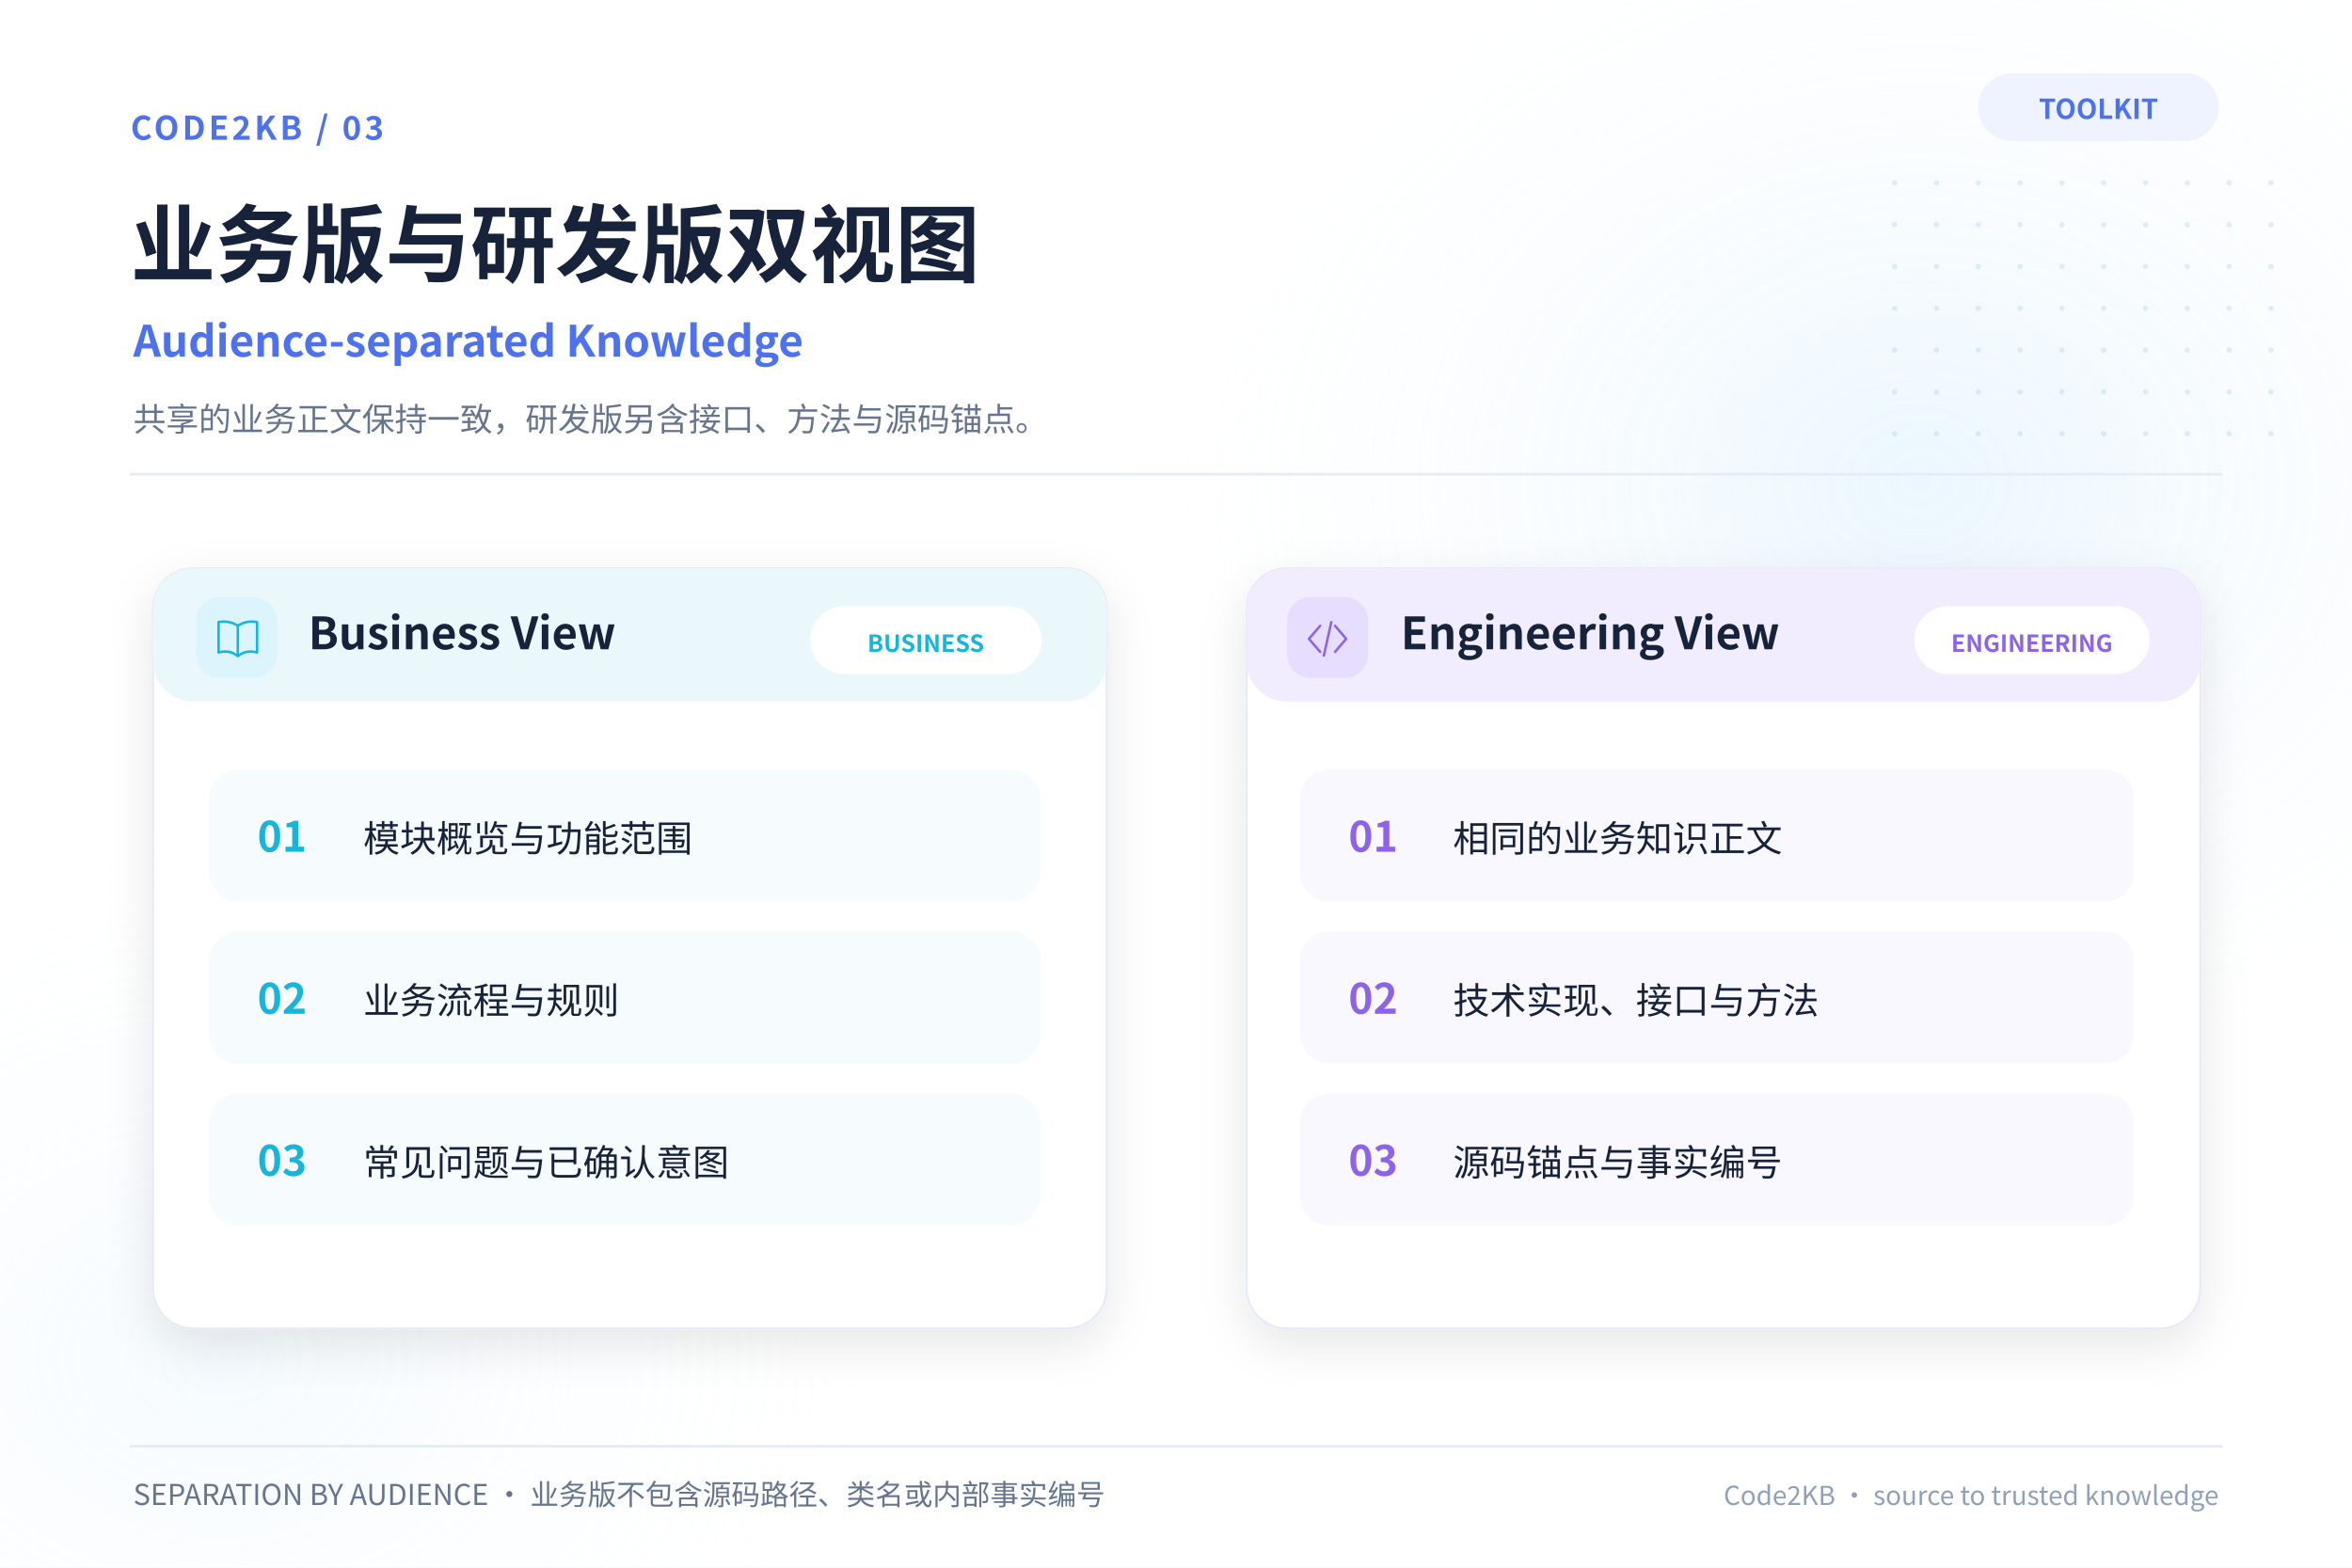
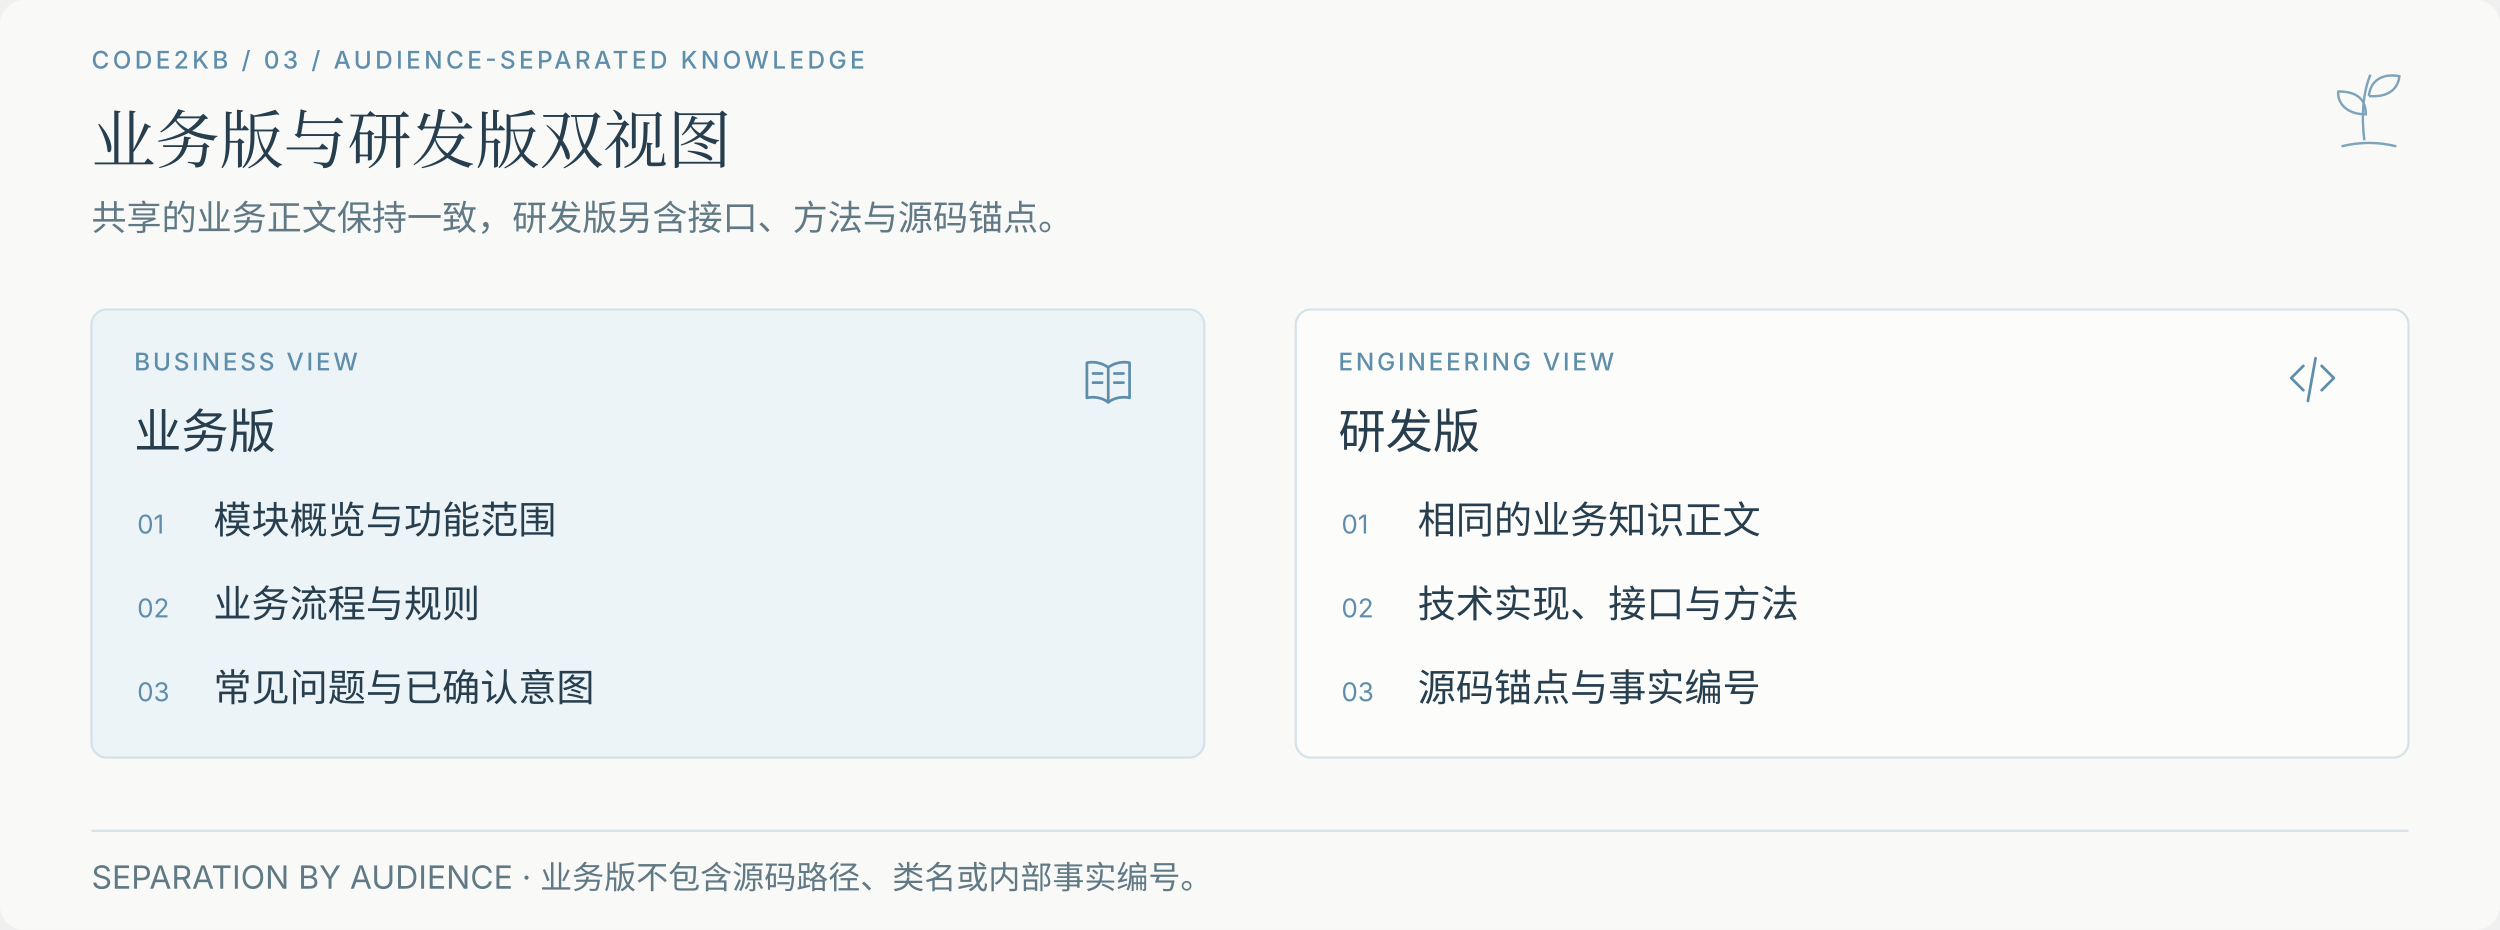
- <svg xmlns="http://www.w3.org/2000/svg" width="1800" height="1200" viewBox="0 0 1800 1200">
-   <defs>
-     <linearGradient id="brand" x1="0" y1="0" x2="1" y2="1">
-       <stop stop-color="#14C9E4" />
-       <stop offset=".48" stop-color="#507EFF" />
-       <stop offset="1" stop-color="#9667F4" />
-     </linearGradient>
-     <linearGradient id="mint" x1="0" y1="0" x2="1" y2="1">
-       <stop stop-color="#DAF9FE" />
-       <stop offset="1" stop-color="#EEE6FF" />
-     </linearGradient>
-     <linearGradient id="flow" x1="0" y1="0" x2="1" y2="0">
-       <stop stop-color="#22C6DC" />
-       <stop offset="1" stop-color="#8F6AF1" />
-     </linearGradient>
-     <linearGradient id="light" x1="0" y1="0" x2="1" y2="1">
-       <stop stop-color="#E8F9FF" />
-       <stop offset="1" stop-color="#F4EEFF" />
-     </linearGradient>
-     <radialGradient id="glow" cx="50%" cy="50%" r="50%">
-       <stop stop-color="#C9E8FE" stop-opacity=".57" />
-       <stop offset="1" stop-color="#FFFFFF" stop-opacity="0" />
-     </radialGradient>
-     <filter id="shadow" x="-20%" y="-30%" width="140%" height="170%">
-       <feGaussianBlur in="SourceAlpha" stdDeviation="18" />
-       <feOffset dy="12" />
-       <feComponentTransfer>
-         <feFuncA type="linear" slope=".095" />
-       </feComponentTransfer>
-       <feMerge>
-         <feMergeNode />
-         <feMergeNode in="SourceGraphic" />
-       </feMerge>
-     </filter>
-   </defs>
-   <rect x="0" y="0" width="1800" height="1200" rx="0" fill="#FFFFFF" stroke="none" stroke-width="1" opacity="1" />
-   <ellipse cx="1470" cy="370" rx="640" ry="520" fill="url(#glow)" opacity="0.65" />
-   <ellipse cx="170" cy="1040" rx="550" ry="430" fill="url(#glow)" opacity="0.33" />
-   <circle cx="1450" cy="140" r="2.1" fill="#9BC1ED" stroke="none" stroke-width="1" opacity="0.28" />
-   <circle cx="1450" cy="172" r="2.1" fill="#9BC1ED" stroke="none" stroke-width="1" opacity="0.28" />
-   <circle cx="1450" cy="204" r="2.1" fill="#9BC1ED" stroke="none" stroke-width="1" opacity="0.28" />
-   <circle cx="1450" cy="236" r="2.1" fill="#9BC1ED" stroke="none" stroke-width="1" opacity="0.28" />
-   <circle cx="1450" cy="268" r="2.1" fill="#9BC1ED" stroke="none" stroke-width="1" opacity="0.28" />
-   <circle cx="1450" cy="300" r="2.1" fill="#9BC1ED" stroke="none" stroke-width="1" opacity="0.28" />
-   <circle cx="1450" cy="332" r="2.1" fill="#9BC1ED" stroke="none" stroke-width="1" opacity="0.28" />
-   <circle cx="1482" cy="140" r="2.1" fill="#9BC1ED" stroke="none" stroke-width="1" opacity="0.28" />
-   <circle cx="1482" cy="172" r="2.1" fill="#9BC1ED" stroke="none" stroke-width="1" opacity="0.28" />
-   <circle cx="1482" cy="204" r="2.1" fill="#9BC1ED" stroke="none" stroke-width="1" opacity="0.28" />
-   <circle cx="1482" cy="236" r="2.1" fill="#9BC1ED" stroke="none" stroke-width="1" opacity="0.28" />
-   <circle cx="1482" cy="268" r="2.1" fill="#9BC1ED" stroke="none" stroke-width="1" opacity="0.28" />
-   <circle cx="1482" cy="300" r="2.1" fill="#9BC1ED" stroke="none" stroke-width="1" opacity="0.28" />
-   <circle cx="1482" cy="332" r="2.1" fill="#9BC1ED" stroke="none" stroke-width="1" opacity="0.28" />
-   <circle cx="1514" cy="140" r="2.1" fill="#9BC1ED" stroke="none" stroke-width="1" opacity="0.28" />
-   <circle cx="1514" cy="172" r="2.1" fill="#9BC1ED" stroke="none" stroke-width="1" opacity="0.28" />
-   <circle cx="1514" cy="204" r="2.1" fill="#9BC1ED" stroke="none" stroke-width="1" opacity="0.28" />
-   <circle cx="1514" cy="236" r="2.1" fill="#9BC1ED" stroke="none" stroke-width="1" opacity="0.28" />
-   <circle cx="1514" cy="268" r="2.1" fill="#9BC1ED" stroke="none" stroke-width="1" opacity="0.28" />
-   <circle cx="1514" cy="300" r="2.1" fill="#9BC1ED" stroke="none" stroke-width="1" opacity="0.28" />
-   <circle cx="1514" cy="332" r="2.1" fill="#9BC1ED" stroke="none" stroke-width="1" opacity="0.28" />
-   <circle cx="1546" cy="140" r="2.1" fill="#9BC1ED" stroke="none" stroke-width="1" opacity="0.28" />
-   <circle cx="1546" cy="172" r="2.1" fill="#9BC1ED" stroke="none" stroke-width="1" opacity="0.28" />
-   <circle cx="1546" cy="204" r="2.1" fill="#9BC1ED" stroke="none" stroke-width="1" opacity="0.28" />
-   <circle cx="1546" cy="236" r="2.1" fill="#9BC1ED" stroke="none" stroke-width="1" opacity="0.28" />
-   <circle cx="1546" cy="268" r="2.1" fill="#9BC1ED" stroke="none" stroke-width="1" opacity="0.28" />
-   <circle cx="1546" cy="300" r="2.1" fill="#9BC1ED" stroke="none" stroke-width="1" opacity="0.28" />
-   <circle cx="1546" cy="332" r="2.1" fill="#9BC1ED" stroke="none" stroke-width="1" opacity="0.28" />
-   <circle cx="1578" cy="140" r="2.1" fill="#9BC1ED" stroke="none" stroke-width="1" opacity="0.28" />
-   <circle cx="1578" cy="172" r="2.1" fill="#9BC1ED" stroke="none" stroke-width="1" opacity="0.28" />
-   <circle cx="1578" cy="204" r="2.1" fill="#9BC1ED" stroke="none" stroke-width="1" opacity="0.28" />
-   <circle cx="1578" cy="236" r="2.1" fill="#9BC1ED" stroke="none" stroke-width="1" opacity="0.28" />
-   <circle cx="1578" cy="268" r="2.1" fill="#9BC1ED" stroke="none" stroke-width="1" opacity="0.28" />
-   <circle cx="1578" cy="300" r="2.1" fill="#9BC1ED" stroke="none" stroke-width="1" opacity="0.28" />
-   <circle cx="1578" cy="332" r="2.1" fill="#9BC1ED" stroke="none" stroke-width="1" opacity="0.28" />
-   <circle cx="1610" cy="140" r="2.1" fill="#9BC1ED" stroke="none" stroke-width="1" opacity="0.28" />
-   <circle cx="1610" cy="172" r="2.1" fill="#9BC1ED" stroke="none" stroke-width="1" opacity="0.28" />
-   <circle cx="1610" cy="204" r="2.1" fill="#9BC1ED" stroke="none" stroke-width="1" opacity="0.28" />
-   <circle cx="1610" cy="236" r="2.1" fill="#9BC1ED" stroke="none" stroke-width="1" opacity="0.28" />
-   <circle cx="1610" cy="268" r="2.1" fill="#9BC1ED" stroke="none" stroke-width="1" opacity="0.28" />
-   <circle cx="1610" cy="300" r="2.1" fill="#9BC1ED" stroke="none" stroke-width="1" opacity="0.28" />
-   <circle cx="1610" cy="332" r="2.1" fill="#9BC1ED" stroke="none" stroke-width="1" opacity="0.28" />
-   <circle cx="1642" cy="140" r="2.1" fill="#9BC1ED" stroke="none" stroke-width="1" opacity="0.28" />
-   <circle cx="1642" cy="172" r="2.1" fill="#9BC1ED" stroke="none" stroke-width="1" opacity="0.28" />
-   <circle cx="1642" cy="204" r="2.1" fill="#9BC1ED" stroke="none" stroke-width="1" opacity="0.28" />
-   <circle cx="1642" cy="236" r="2.1" fill="#9BC1ED" stroke="none" stroke-width="1" opacity="0.28" />
-   <circle cx="1642" cy="268" r="2.1" fill="#9BC1ED" stroke="none" stroke-width="1" opacity="0.28" />
-   <circle cx="1642" cy="300" r="2.1" fill="#9BC1ED" stroke="none" stroke-width="1" opacity="0.28" />
-   <circle cx="1642" cy="332" r="2.1" fill="#9BC1ED" stroke="none" stroke-width="1" opacity="0.28" />
-   <circle cx="1674" cy="140" r="2.1" fill="#9BC1ED" stroke="none" stroke-width="1" opacity="0.28" />
-   <circle cx="1674" cy="172" r="2.1" fill="#9BC1ED" stroke="none" stroke-width="1" opacity="0.28" />
-   <circle cx="1674" cy="204" r="2.1" fill="#9BC1ED" stroke="none" stroke-width="1" opacity="0.28" />
-   <circle cx="1674" cy="236" r="2.1" fill="#9BC1ED" stroke="none" stroke-width="1" opacity="0.28" />
-   <circle cx="1674" cy="268" r="2.1" fill="#9BC1ED" stroke="none" stroke-width="1" opacity="0.28" />
-   <circle cx="1674" cy="300" r="2.1" fill="#9BC1ED" stroke="none" stroke-width="1" opacity="0.28" />
-   <circle cx="1674" cy="332" r="2.1" fill="#9BC1ED" stroke="none" stroke-width="1" opacity="0.28" />
-   <circle cx="1706" cy="140" r="2.1" fill="#9BC1ED" stroke="none" stroke-width="1" opacity="0.28" />
-   <circle cx="1706" cy="172" r="2.1" fill="#9BC1ED" stroke="none" stroke-width="1" opacity="0.28" />
-   <circle cx="1706" cy="204" r="2.1" fill="#9BC1ED" stroke="none" stroke-width="1" opacity="0.28" />
-   <circle cx="1706" cy="236" r="2.1" fill="#9BC1ED" stroke="none" stroke-width="1" opacity="0.28" />
-   <circle cx="1706" cy="268" r="2.1" fill="#9BC1ED" stroke="none" stroke-width="1" opacity="0.28" />
-   <circle cx="1706" cy="300" r="2.1" fill="#9BC1ED" stroke="none" stroke-width="1" opacity="0.28" />
-   <circle cx="1706" cy="332" r="2.1" fill="#9BC1ED" stroke="none" stroke-width="1" opacity="0.28" />
-   <circle cx="1738" cy="140" r="2.1" fill="#9BC1ED" stroke="none" stroke-width="1" opacity="0.28" />
-   <circle cx="1738" cy="172" r="2.1" fill="#9BC1ED" stroke="none" stroke-width="1" opacity="0.28" />
-   <circle cx="1738" cy="204" r="2.1" fill="#9BC1ED" stroke="none" stroke-width="1" opacity="0.28" />
-   <circle cx="1738" cy="236" r="2.1" fill="#9BC1ED" stroke="none" stroke-width="1" opacity="0.28" />
-   <circle cx="1738" cy="268" r="2.1" fill="#9BC1ED" stroke="none" stroke-width="1" opacity="0.28" />
-   <circle cx="1738" cy="300" r="2.1" fill="#9BC1ED" stroke="none" stroke-width="1" opacity="0.28" />
-   <circle cx="1738" cy="332" r="2.1" fill="#9BC1ED" stroke="none" stroke-width="1" opacity="0.28" />
-   <text x="100" y="107" font-family="Noto Sans CJK SC, sans-serif" font-size="25" font-weight="650" fill="#4D71EF" text-anchor="start" letter-spacing="2.4">CODE2KB  /  03</text>
-   <rect x="1514" y="56" width="184" height="52" rx="26" fill="#EEF3FF" stroke="none" stroke-width="1" opacity="1" />
-   <text x="1606.0" y="91" font-family="Noto Sans CJK SC, sans-serif" font-size="21" font-weight="550" fill="#4D71EF" text-anchor="middle" letter-spacing="0">TOOLKIT</text>
-   <text x="100" y="211" font-family="Noto Sans CJK SC, sans-serif" font-size="65" font-weight="720" fill="#17233B" text-anchor="start" letter-spacing="0">业务版与研发版双视图</text>
-   <text x="102" y="273" font-family="Noto Sans CJK SC, sans-serif" font-size="33" font-weight="580" fill="#4D71EF" text-anchor="start" letter-spacing="0">Audience-separated Knowledge</text>
-   <text x="102" y="330" font-family="Noto Sans CJK SC, sans-serif" font-size="25" font-weight="400" fill="#66758E" text-anchor="start" letter-spacing="0">共享的业务正文保持一致，研发版另含接口、方法与源码锚点。</text>
-   <path d="M100 363 L1700 363" fill="none" stroke="#E6ECF7" stroke-width="2" stroke-linecap="round" stroke-linejoin="round" opacity="1" />
-   <rect x="117" y="435" width="730" height="582" rx="31" fill="white" stroke="#E7EBF7" stroke-width="1.8" opacity="1" filter="url(#shadow)" />
-   <rect x="117" y="435" width="730" height="102" rx="31" fill="#EAF8FC" stroke="none" stroke-width="1" opacity="1" />
-   <rect x="150" y="457" width="62" height="62" rx="18" fill="#DCF5FC" stroke="none" stroke-width="1" opacity="1" />
-   <g transform="translate(163 470) scale(0.475)" stroke="#18B5DB" stroke-width="4" fill="none" stroke-linecap="round" stroke-linejoin="round">
-     <path d="M40 19Q27 10 9 13V62Q27 57 40 68Q53 57 71 62V13Q53 10 40 19Z M40 19V68" />
+ <svg xmlns="http://www.w3.org/2000/svg" width="1640" height="610" viewBox="0 0 1640 610" role="img" aria-labelledby="title desc">
+   <rect x="0" y="0" width="1640" height="610" rx="16" fill="#f9faf8" stroke="none" stroke-width="1.5" />
+   <text x="60" y="45" font-family="Inter, -apple-system, BlinkMacSystemFont, Segoe UI, Noto Sans CJK SC, PingFang SC, Microsoft YaHei, sans-serif" font-size="16" font-weight="500" fill="#5e8eab" text-anchor="start" letter-spacing="2.2">CODE2KB  /  03  /  AUDIENCE-SEPARATED KNOWLEDGE</text>
+   <text x="60" y="107" font-family="Noto Serif CJK SC, Songti SC, STSong, Georgia, serif" font-size="42" font-weight="400" fill="#273e4f" text-anchor="start">业务版与研发版双视图</text>
+   <text x="60" y="151" font-family="Inter, -apple-system, BlinkMacSystemFont, Segoe UI, Noto Sans CJK SC, PingFang SC, Microsoft YaHei, sans-serif" font-size="23" font-weight="400" fill="#607985" text-anchor="start">共享的业务正文保持一致，研发版另含接口、方法与源码锚点。</text>
+   <g transform="translate(1530 45)" fill="none" stroke="#5e8eab" stroke-width="1.6" opacity="0.8">
+     <path d="M21 47c-2-16-1-31 4-43M22 30C7 30 3 20 4 15c12 0 18 5 18 15Zm2-12C25 7 34 3 44 5c-1 9-8 14-20 13M6 51c12-3 24-3 36 0" />
  </g>
-   <text x="236" y="497" font-family="Noto Sans CJK SC, sans-serif" font-size="34" font-weight="690" fill="#17233B" text-anchor="start" letter-spacing="0">Business View</text>
-   <rect x="620" y="464" width="177" height="52" rx="26" fill="#FFFFFF" stroke="none" stroke-width="1" opacity="1" />
-   <text x="708.5" y="499" font-family="Noto Sans CJK SC, sans-serif" font-size="18" font-weight="550" fill="#18B5DB" text-anchor="middle" letter-spacing="0">BUSINESS</text>
-   <rect x="160" y="589" width="636" height="101" rx="22" fill="#F6FBFE" stroke="none" stroke-width="1" opacity="1" />
-   <text x="197" y="652" font-family="Noto Sans CJK SC, sans-serif" font-size="32" font-weight="680" fill="#18B5DB" text-anchor="start" letter-spacing="0">01</text>
-   <text x="278" y="652" font-family="Noto Sans CJK SC, sans-serif" font-size="28" font-weight="480" fill="#17233B" text-anchor="start" letter-spacing="0">模块概览与功能范围</text>
-   <rect x="160" y="713" width="636" height="101" rx="22" fill="#F6FBFE" stroke="none" stroke-width="1" opacity="1" />
-   <text x="197" y="776" font-family="Noto Sans CJK SC, sans-serif" font-size="32" font-weight="680" fill="#18B5DB" text-anchor="start" letter-spacing="0">02</text>
-   <text x="278" y="776" font-family="Noto Sans CJK SC, sans-serif" font-size="28" font-weight="480" fill="#17233B" text-anchor="start" letter-spacing="0">业务流程与规则</text>
-   <rect x="160" y="837" width="636" height="101" rx="22" fill="#F6FBFE" stroke="none" stroke-width="1" opacity="1" />
-   <text x="197" y="900" font-family="Noto Sans CJK SC, sans-serif" font-size="32" font-weight="680" fill="#18B5DB" text-anchor="start" letter-spacing="0">03</text>
-   <text x="278" y="900" font-family="Noto Sans CJK SC, sans-serif" font-size="28" font-weight="480" fill="#17233B" text-anchor="start" letter-spacing="0">常见问题与已确认意图</text>
-   <rect x="954" y="435" width="730" height="582" rx="31" fill="white" stroke="#E7EBF7" stroke-width="1.8" opacity="1" filter="url(#shadow)" />
-   <rect x="954" y="435" width="730" height="102" rx="31" fill="#F1EDFF" stroke="none" stroke-width="1" opacity="1" />
-   <rect x="985" y="457" width="62" height="62" rx="18" fill="#E7DEFF" stroke="none" stroke-width="1" opacity="1" />
-   <g transform="translate(997 470) scale(0.475)" stroke="#8D64E9" stroke-width="4" fill="none" stroke-linecap="round" stroke-linejoin="round">
-     <path d="M28 19 L10 40 L28 61 M52 19 L70 40 L52 61 M46 13 L34 67" />
+   <rect x="60" y="203" width="730" height="294" rx="10" fill="#edf4f7" stroke="#d5e2e7" stroke-width="1.5" />
+   <text x="88" y="243" font-family="Inter, -apple-system, BlinkMacSystemFont, Segoe UI, Noto Sans CJK SC, PingFang SC, Microsoft YaHei, sans-serif" font-size="16" font-weight="500" fill="#5e8eab" text-anchor="start" letter-spacing="1.8">BUSINESS VIEW</text>
+   <g transform="translate(710 233) scale(1)" fill="none" stroke="#5e8eab" stroke-width="1.8" stroke-linecap="round" stroke-linejoin="round">
+     <path d="M17 8C10 3 3 5 3 5v23s8-2 14 3c6-5 14-3 14-3V5s-7-2-14 3Zm0 0v23M7 12h6m-6 6h6m8-6h6m-6 6h6" />
  </g>
-   <text x="1072" y="497" font-family="Noto Sans CJK SC, sans-serif" font-size="34" font-weight="690" fill="#17233B" text-anchor="start" letter-spacing="0">Engineering View</text>
-   <rect x="1465" y="464" width="180" height="52" rx="26" fill="#FFFFFF" stroke="none" stroke-width="1" opacity="1" />
-   <text x="1555.0" y="499" font-family="Noto Sans CJK SC, sans-serif" font-size="18" font-weight="550" fill="#8D64E9" text-anchor="middle" letter-spacing="0">ENGINEERING</text>
-   <rect x="995" y="589" width="638" height="101" rx="22" fill="#F9F7FF" stroke="none" stroke-width="1" opacity="1" />
-   <text x="1032" y="652" font-family="Noto Sans CJK SC, sans-serif" font-size="32" font-weight="680" fill="#8D64E9" text-anchor="start" letter-spacing="0">01</text>
-   <text x="1112" y="652" font-family="Noto Sans CJK SC, sans-serif" font-size="28" font-weight="480" fill="#17233B" text-anchor="start" letter-spacing="0">相同的业务知识正文</text>
-   <rect x="995" y="713" width="638" height="101" rx="22" fill="#F9F7FF" stroke="none" stroke-width="1" opacity="1" />
-   <text x="1032" y="776" font-family="Noto Sans CJK SC, sans-serif" font-size="32" font-weight="680" fill="#8D64E9" text-anchor="start" letter-spacing="0">02</text>
-   <text x="1112" y="776" font-family="Noto Sans CJK SC, sans-serif" font-size="28" font-weight="480" fill="#17233B" text-anchor="start" letter-spacing="0">技术实现、接口与方法</text>
-   <rect x="995" y="837" width="638" height="101" rx="22" fill="#F9F7FF" stroke="none" stroke-width="1" opacity="1" />
-   <text x="1032" y="900" font-family="Noto Sans CJK SC, sans-serif" font-size="32" font-weight="680" fill="#8D64E9" text-anchor="start" letter-spacing="0">03</text>
-   <text x="1112" y="900" font-family="Noto Sans CJK SC, sans-serif" font-size="28" font-weight="480" fill="#17233B" text-anchor="start" letter-spacing="0">源码锚点与事实编号</text>
-   <path d="M100 1107 L1700 1107" fill="none" stroke="#E5EAF4" stroke-width="2" stroke-linecap="round" stroke-linejoin="round" opacity="1" />
-   <text x="102" y="1152" font-family="Noto Sans CJK SC, sans-serif" font-size="22" font-weight="450" fill="#66758E" text-anchor="start" letter-spacing="0">SEPARATION BY AUDIENCE  ·  业务版不包含源码路径、类名或内部事实编号</text>
-   <text x="1698" y="1152" font-family="Noto Sans CJK SC, sans-serif" font-size="20" font-weight="400" fill="#8FA0B9" text-anchor="end" letter-spacing="0">Code2KB  ·  source to trusted knowledge</text>
+   <text x="88" y="294" font-family="Inter, -apple-system, BlinkMacSystemFont, Segoe UI, Noto Sans CJK SC, PingFang SC, Microsoft YaHei, sans-serif" font-size="31" font-weight="500" fill="#273e4f" text-anchor="start">业务版</text>
+   <text x="90" y="350" font-family="Inter, -apple-system, BlinkMacSystemFont, Segoe UI, Noto Sans CJK SC, PingFang SC, Microsoft YaHei, sans-serif" font-size="17" font-weight="400" fill="#5e8eab" text-anchor="start">01</text>
+   <text x="140" y="350" font-family="Inter, -apple-system, BlinkMacSystemFont, Segoe UI, Noto Sans CJK SC, PingFang SC, Microsoft YaHei, sans-serif" font-size="25" font-weight="400" fill="#273e4f" text-anchor="start">模块概览与功能范围</text>
+   <text x="90" y="405" font-family="Inter, -apple-system, BlinkMacSystemFont, Segoe UI, Noto Sans CJK SC, PingFang SC, Microsoft YaHei, sans-serif" font-size="17" font-weight="400" fill="#5e8eab" text-anchor="start">02</text>
+   <text x="140" y="405" font-family="Inter, -apple-system, BlinkMacSystemFont, Segoe UI, Noto Sans CJK SC, PingFang SC, Microsoft YaHei, sans-serif" font-size="25" font-weight="400" fill="#273e4f" text-anchor="start">业务流程与规则</text>
+   <text x="90" y="460" font-family="Inter, -apple-system, BlinkMacSystemFont, Segoe UI, Noto Sans CJK SC, PingFang SC, Microsoft YaHei, sans-serif" font-size="17" font-weight="400" fill="#5e8eab" text-anchor="start">03</text>
+   <text x="140" y="460" font-family="Inter, -apple-system, BlinkMacSystemFont, Segoe UI, Noto Sans CJK SC, PingFang SC, Microsoft YaHei, sans-serif" font-size="25" font-weight="400" fill="#273e4f" text-anchor="start">常见问题与已确认意图</text>
+   <rect x="850" y="203" width="730" height="294" rx="10" fill="#fcfdfb" stroke="#d5e2e7" stroke-width="1.5" />
+   <text x="878" y="243" font-family="Inter, -apple-system, BlinkMacSystemFont, Segoe UI, Noto Sans CJK SC, PingFang SC, Microsoft YaHei, sans-serif" font-size="16" font-weight="500" fill="#5e8eab" text-anchor="start" letter-spacing="1.8">ENGINEERING VIEW</text>
+   <g transform="translate(1500 233) scale(1)" fill="none" stroke="#5e8eab" stroke-width="1.8" stroke-linecap="round" stroke-linejoin="round">
+     <path d="M11 7 3 15l8 8m12-16 8 8-8 8m-4-21-5 28" />
+   </g>
+   <text x="878" y="294" font-family="Inter, -apple-system, BlinkMacSystemFont, Segoe UI, Noto Sans CJK SC, PingFang SC, Microsoft YaHei, sans-serif" font-size="31" font-weight="500" fill="#273e4f" text-anchor="start">研发版</text>
+   <text x="880" y="350" font-family="Inter, -apple-system, BlinkMacSystemFont, Segoe UI, Noto Sans CJK SC, PingFang SC, Microsoft YaHei, sans-serif" font-size="17" font-weight="400" fill="#5e8eab" text-anchor="start">01</text>
+   <text x="930" y="350" font-family="Inter, -apple-system, BlinkMacSystemFont, Segoe UI, Noto Sans CJK SC, PingFang SC, Microsoft YaHei, sans-serif" font-size="25" font-weight="400" fill="#273e4f" text-anchor="start">相同的业务知识正文</text>
+   <text x="880" y="405" font-family="Inter, -apple-system, BlinkMacSystemFont, Segoe UI, Noto Sans CJK SC, PingFang SC, Microsoft YaHei, sans-serif" font-size="17" font-weight="400" fill="#5e8eab" text-anchor="start">02</text>
+   <text x="930" y="405" font-family="Inter, -apple-system, BlinkMacSystemFont, Segoe UI, Noto Sans CJK SC, PingFang SC, Microsoft YaHei, sans-serif" font-size="25" font-weight="400" fill="#273e4f" text-anchor="start">技术实现、接口与方法</text>
+   <text x="880" y="460" font-family="Inter, -apple-system, BlinkMacSystemFont, Segoe UI, Noto Sans CJK SC, PingFang SC, Microsoft YaHei, sans-serif" font-size="17" font-weight="400" fill="#5e8eab" text-anchor="start">03</text>
+   <text x="930" y="460" font-family="Inter, -apple-system, BlinkMacSystemFont, Segoe UI, Noto Sans CJK SC, PingFang SC, Microsoft YaHei, sans-serif" font-size="25" font-weight="400" fill="#273e4f" text-anchor="start">源码锚点与事实编号</text>
+   <path d="M60 545 H1580" fill="none" stroke="#d5e2e7" stroke-width="1.5" />
+   <text x="60" y="583" font-family="Inter, -apple-system, BlinkMacSystemFont, Segoe UI, Noto Sans CJK SC, PingFang SC, Microsoft YaHei, sans-serif" font-size="21" font-weight="400" fill="#607985" text-anchor="start">SEPARATION BY AUDIENCE   ·   业务版不包含源码路径、类名或内部事实编号。</text>
</svg>
